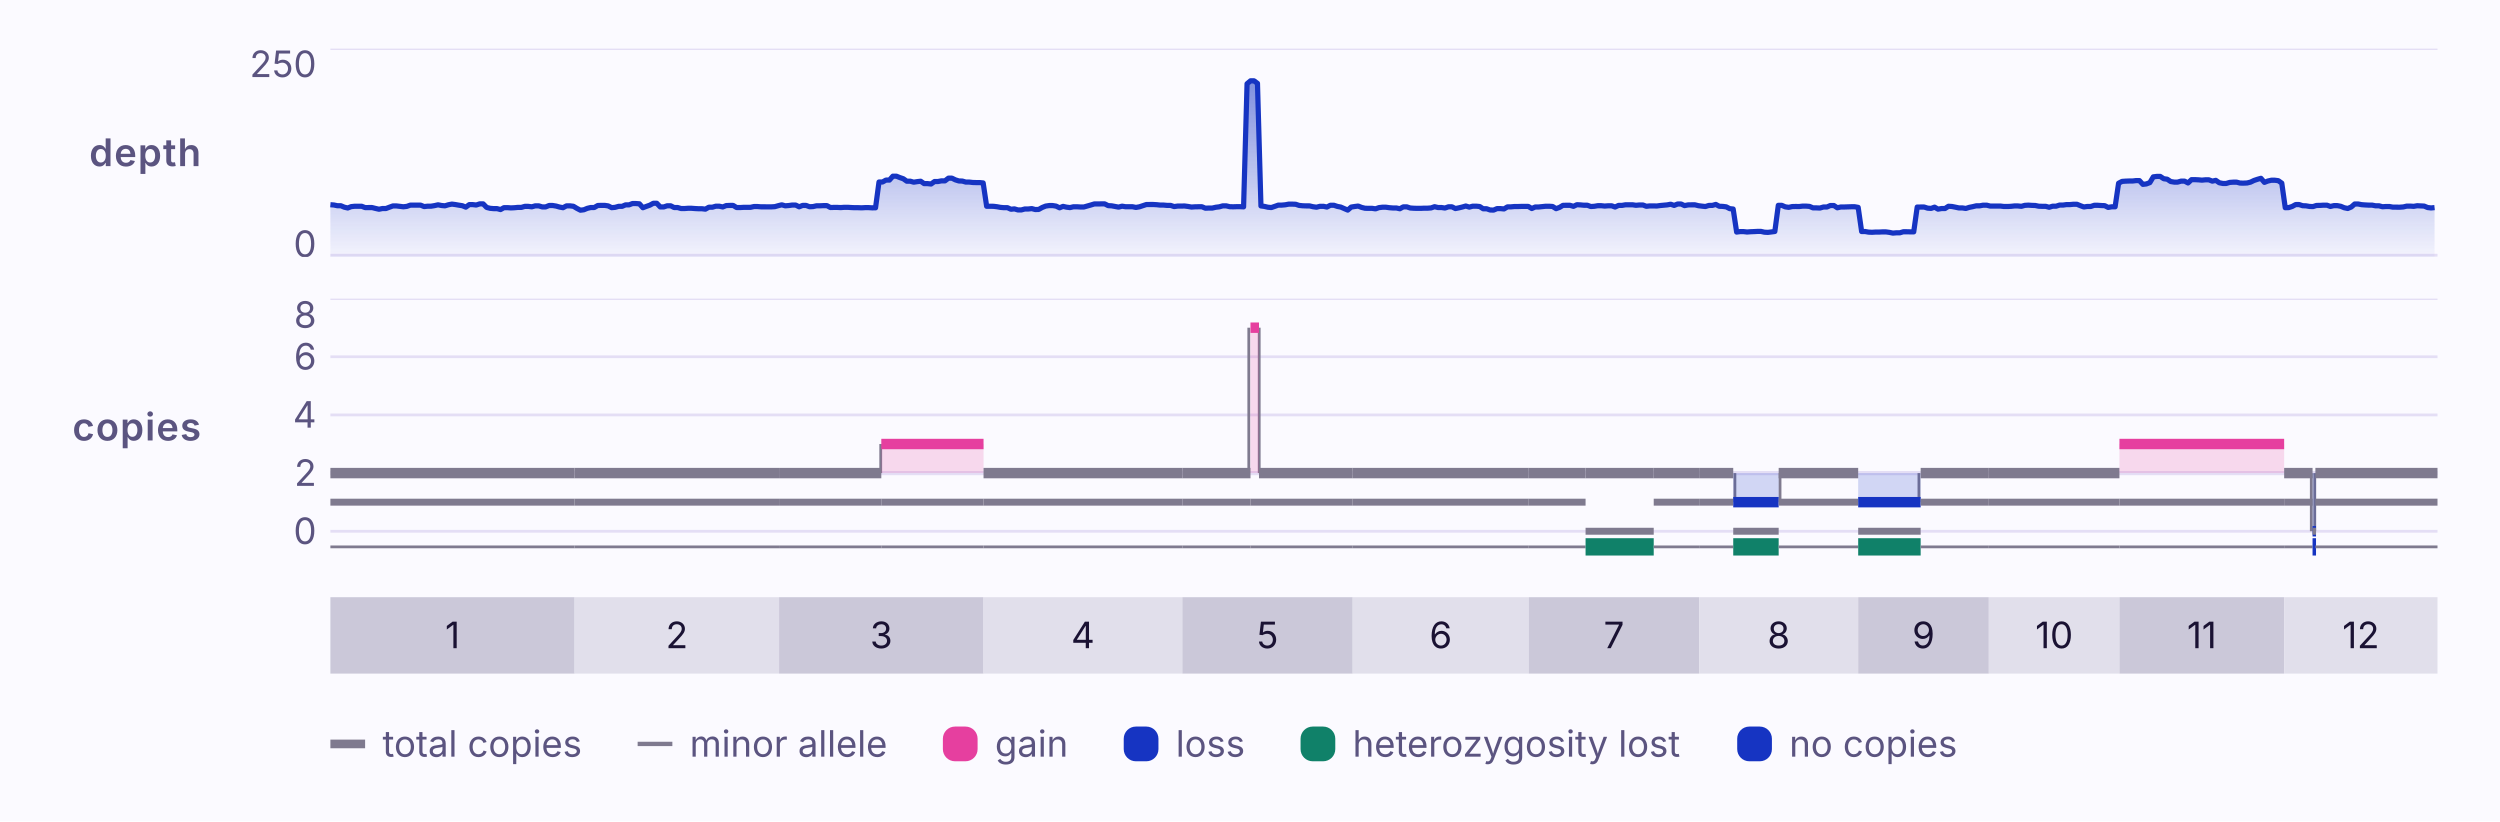
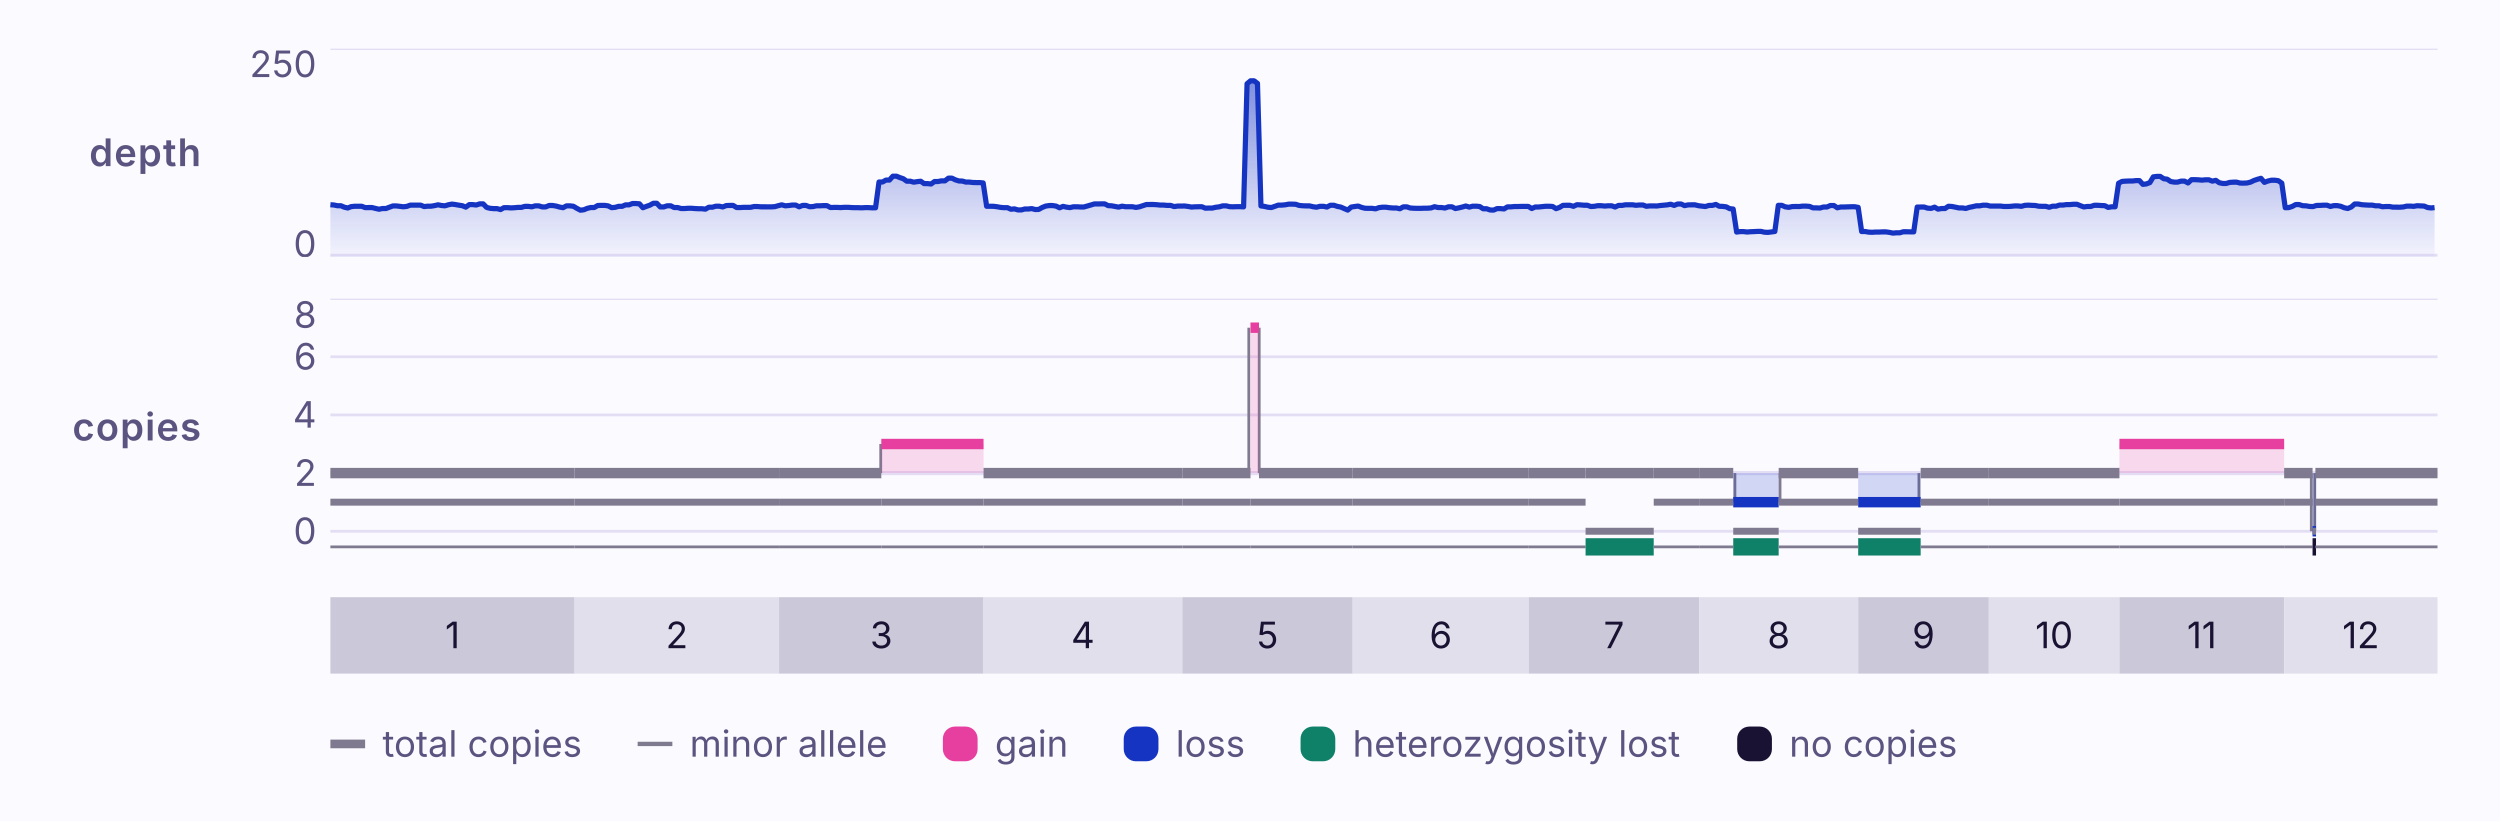
<svg xmlns="http://www.w3.org/2000/svg" width="720" height="236.5" viewBox="0 0 720 236.5" font-family="Inter, Liberation Sans, Arial, Helvetica, sans-serif" role="img" aria-labelledby="karyon-title karyon-desc">
  <defs>
    <clipPath id="karyon-clip-0">
      <rect x="67.895" y="14" width="634.105" height="60" />
    </clipPath>
    <linearGradient id="karyon-fade-1" x1="0" y1="0" x2="0" y2="1">
      <stop offset="0" stop-color="#1634c2" stop-opacity="0.54" />
      <stop offset="1" stop-color="#1634c2" stop-opacity="0.03" />
    </linearGradient>
    <clipPath id="karyon-clip-2">
      <rect x="80.369" y="86" width="621.631" height="74" />
    </clipPath>
    <clipPath id="karyon-clip-3">
      <rect x="95.152" y="172" width="606.848" height="22" />
    </clipPath>
    <clipPath id="karyon-clip-4">
      <rect x="95.152" y="206" width="606.848" height="16.5" />
    </clipPath>
  </defs>
  <rect x="0" y="0" width="720" height="236.5" fill="#fbfaff" />
  <text x="57.895" y="47.85" fill="#5b5480" font-size="11" text-anchor="end" font-weight="600" letter-spacing="0.03em">depth</text>
  <g clip-path="url(#karyon-clip-0)">
    <line x1="95.152" y1="73.5" x2="702" y2="73.5" stroke="#e4def5" stroke-width="0.8" />
    <path d="M95.152 74 L95.152 58.959 L96.152 59.038 L97.152 59.247 L98.152 59.247 L99.152 59.67 L100.152 59.9 L101.152 59.509 L102.152 59.403 L103.152 59.401 L104.152 59.401 L105.152 59.785 L106.152 59.78 L107.152 59.78 L108.152 60.032 L109.152 60.258 L110.152 60.056 L111.152 60.056 L112.152 59.677 L113.152 59.31 L114.152 59.31 L115.152 59.427 L116.152 59.554 L117.152 59.444 L118.152 59.086 L119.152 59.086 L120.152 59.086 L121.152 59.086 L122.152 59.497 L123.152 59.382 L124.152 59.382 L125.152 59.218 L126.152 58.986 L127.152 59.185 L128.152 59.276 L129.152 58.971 L130.152 58.782 L131.152 58.914 L132.152 59.091 L133.152 59.247 L134.152 59.655 L135.152 58.93 L136.152 58.93 L137.152 59.046 L138.152 58.719 L139.152 58.719 L140.152 59.739 L141.152 59.994 L142.152 60.085 L143.152 60.085 L144.152 60.354 L145.152 59.802 L146.152 59.802 L147.152 59.878 L148.152 59.828 L149.152 59.73 L150.152 59.73 L151.152 59.434 L152.152 59.434 L153.152 59.562 L154.152 59.288 L155.152 59.288 L156.152 59.59 L157.152 59.59 L158.152 59.185 L159.152 59.185 L160.152 59.348 L161.152 59.631 L162.152 59.818 L163.152 59.288 L164.152 59.288 L165.152 59.41 L166.152 60.015 L167.152 60.536 L168.152 60.414 L169.152 60.001 L170.152 59.763 L171.152 59.763 L172.152 59.185 L173.152 59.149 L174.152 59.149 L175.152 59.298 L176.152 59.806 L177.152 59.715 L178.152 59.43 L179.152 59.43 L180.152 59.005 L181.152 59.005 L182.152 58.621 L183.152 58.621 L184.152 58.7 L185.152 59.823 L186.152 59.444 L187.152 59.091 L188.152 58.546 L189.152 58.546 L190.152 59.602 L191.152 59.6 L192.152 59.266 L193.152 59.266 L194.152 59.768 L195.152 59.768 L196.152 60.058 L197.152 60.058 L198.152 59.986 L199.152 59.986 L200.152 60.063 L201.152 60.114 L202.152 60.114 L203.152 60.238 L204.152 59.677 L205.152 59.677 L206.152 59.386 L207.152 59.386 L208.152 59.607 L209.152 59.206 L210.152 59.166 L211.152 59.166 L212.152 59.775 L213.152 59.775 L214.152 59.715 L215.152 59.715 L216.152 59.706 L217.152 59.485 L218.152 59.485 L219.152 59.566 L220.152 59.566 L221.152 59.576 L222.152 59.576 L223.152 59.518 L224.152 59.235 L225.152 58.988 L226.152 59.278 L227.152 59.197 L228.152 59.058 L229.152 59.058 L230.152 59.562 L231.152 59.166 L232.152 59.166 L233.152 59.542 L234.152 59.494 L235.152 59.271 L236.152 59.271 L237.152 59.221 L238.152 59.221 L239.152 59.766 L240.152 59.734 L241.152 59.734 L242.152 59.782 L243.152 59.706 L244.152 59.706 L245.152 59.773 L246.152 59.814 L247.152 59.814 L248.152 59.852 L249.152 59.794 L250.152 59.794 L251.152 59.857 L252.152 59.85 L253.152 52.424 L254.152 52.424 L255.152 51.867 L256.152 51.867 L257.152 50.739 L258.152 50.739 L259.152 51.14 L260.152 51.483 L261.152 52.184 L262.152 52.184 L263.152 52.47 L264.152 52.311 L265.152 52.194 L266.152 52.882 L267.152 52.882 L268.152 52.993 L269.152 52.275 L270.152 52.275 L271.152 52.083 L272.152 52.083 L273.152 51.313 L274.152 51.313 L275.152 51.802 L276.152 52.114 L277.152 52.148 L278.152 52.441 L279.152 52.441 L280.152 52.556 L281.152 52.585 L282.152 52.585 L283.152 52.69 L284.152 59.401 L285.152 59.401 L286.152 59.418 L287.152 59.542 L288.152 59.727 L289.152 59.814 L290.152 59.814 L291.152 60.265 L292.152 60.157 L293.152 60.459 L294.152 60.459 L295.152 60.188 L296.152 60.188 L297.152 60.08 L298.152 60.346 L299.152 60.318 L300.152 59.754 L301.152 59.353 L302.152 59.204 L303.152 59.204 L304.152 59.362 L305.152 59.85 L306.152 59.439 L307.152 59.662 L308.152 59.787 L309.152 59.554 L310.152 59.554 L311.152 59.614 L312.152 59.614 L313.152 59.329 L314.152 59.046 L315.152 58.741 L316.152 58.741 L317.152 58.717 L318.152 58.717 L319.152 59.223 L320.152 59.281 L321.152 59.463 L322.152 59.653 L323.152 59.377 L324.152 59.538 L325.152 59.538 L326.152 59.542 L327.152 59.739 L328.152 59.564 L329.152 59.233 L330.152 58.906 L331.152 58.897 L332.152 58.897 L333.152 58.957 L334.152 59.067 L335.152 59.067 L336.152 59.158 L337.152 59.158 L338.152 59.494 L339.152 59.35 L340.152 59.35 L341.152 59.326 L342.152 59.458 L343.152 59.634 L344.152 59.564 L345.152 59.545 L346.152 59.545 L347.152 59.962 L348.152 59.919 L349.152 59.919 L350.152 59.689 L351.152 59.569 L352.152 59.286 L353.152 59.286 L354.152 59.528 L355.152 59.557 L356.152 59.523 L357.152 59.523 L358.152 59.574 L359.152 24.121 L360.152 23.278 L361.152 23.278 L362.152 24.01 L363.152 59.31 L364.152 59.444 L365.152 59.682 L366.152 59.773 L367.152 59.43 L368.152 59.072 L369.152 59.072 L370.152 58.983 L371.152 58.791 L372.152 58.791 L373.152 58.83 L374.152 59.163 L375.152 59.262 L376.152 59.3 L377.152 59.3 L378.152 59.538 L379.152 59.677 L380.152 59.418 L381.152 59.418 L382.152 59.629 L383.152 59.113 L384.152 59.113 L385.152 59.444 L386.152 59.638 L387.152 60.078 L388.152 60.507 L389.152 59.634 L390.152 59.473 L391.152 59.346 L392.152 59.737 L393.152 59.982 L394.152 60.003 L395.152 60.003 L396.152 60.147 L397.152 59.794 L398.152 59.679 L399.152 59.679 L400.152 59.821 L401.152 59.9 L402.152 59.9 L403.152 60.123 L404.152 59.574 L405.152 59.574 L406.152 59.905 L407.152 59.974 L408.152 60.006 L409.152 60.006 L410.152 59.958 L411.152 59.958 L412.152 59.883 L413.152 59.528 L414.152 59.768 L415.152 59.768 L416.152 59.917 L417.152 59.562 L418.152 59.562 L419.152 60.063 L420.152 59.864 L421.152 59.619 L422.152 59.329 L423.152 59.65 L424.152 59.379 L425.152 59.379 L426.152 59.48 L427.152 60.123 L428.152 60.123 L429.152 60.474 L430.152 60.505 L431.152 60.08 L432.152 60.08 L433.152 60.178 L434.152 59.574 L435.152 59.574 L436.152 59.48 L437.152 59.48 L438.152 59.446 L439.152 59.446 L440.152 59.451 L441.152 60.054 L442.152 59.612 L443.152 59.612 L444.152 59.506 L445.152 59.401 L446.152 59.401 L447.152 59.466 L448.152 60.092 L449.152 59.73 L450.152 59.13 L451.152 59.127 L452.152 59.127 L453.152 59.427 L454.152 58.954 L455.152 59.012 L456.152 59.108 L457.152 59.108 L458.152 59.478 L459.152 59.415 L460.152 59.242 L461.152 59.242 L462.152 59.348 L463.152 59.269 L464.152 59.269 L465.152 59.624 L466.152 59.154 L467.152 59.154 L468.152 58.978 L469.152 58.976 L470.152 58.976 L471.152 59.127 L472.152 59.036 L473.152 59.036 L474.152 59.413 L475.152 59.302 L476.152 59.302 L477.152 59.329 L478.152 59.192 L479.152 59.096 L480.152 59.007 L481.152 58.818 L482.152 59.158 L483.152 58.758 L484.152 58.758 L485.152 59.218 L486.152 59.014 L487.152 58.993 L488.152 58.993 L489.152 59.245 L490.152 59.37 L491.152 59.48 L492.152 59.168 L493.152 59.156 L494.152 58.875 L495.152 59.406 L496.152 59.442 L497.152 59.571 L498.152 60.09 L499.152 60.202 L500.152 66.834 L501.152 66.704 L502.152 66.704 L503.152 66.817 L504.152 66.74 L505.152 66.699 L506.152 66.646 L507.152 66.646 L508.152 66.872 L509.152 66.925 L510.152 66.8 L511.152 66.668 L512.152 59.139 L513.152 59.139 L514.152 59.569 L515.152 59.715 L516.152 59.494 L517.152 59.468 L518.152 59.485 L519.152 59.365 L520.152 59.365 L521.152 59.446 L522.152 59.871 L523.152 59.871 L524.152 59.914 L525.152 59.619 L526.152 59.619 L527.152 59.187 L528.152 59.187 L529.152 59.842 L530.152 59.614 L531.152 59.614 L532.152 59.578 L533.152 59.545 L534.152 59.545 L535.152 59.725 L536.152 66.678 L537.152 66.678 L538.152 66.855 L539.152 66.898 L540.152 66.836 L541.152 66.836 L542.152 66.786 L543.152 66.786 L544.152 66.925 L545.152 67.136 L546.152 67.047 L547.152 67.047 L548.152 66.75 L549.152 66.75 L550.152 66.774 L551.152 66.774 L552.152 59.634 L553.152 59.626 L554.152 59.626 L555.152 59.948 L556.152 60.022 L557.152 59.66 L558.152 60.234 L559.152 60.061 L560.152 60.061 L561.152 59.406 L562.152 59.466 L563.152 59.667 L564.152 59.881 L565.152 59.881 L566.152 60.037 L567.152 59.718 L568.152 59.518 L569.152 59.278 L570.152 59.278 L571.152 59.091 L572.152 59.091 L573.152 59.341 L574.152 59.346 L575.152 59.35 L576.152 59.35 L577.152 59.47 L578.152 59.47 L579.152 59.422 L580.152 59.314 L581.152 59.314 L582.152 59.42 L583.152 59.144 L584.152 59.084 L585.152 59.149 L586.152 59.182 L587.152 59.391 L588.152 59.42 L589.152 59.42 L590.152 59.698 L591.152 59.386 L592.152 59.386 L593.152 59.062 L594.152 59.062 L595.152 58.921 L596.152 58.921 L597.152 58.825 L598.152 58.825 L599.152 59.24 L600.152 59.607 L601.152 59.458 L602.152 59.458 L603.152 59.125 L604.152 59.125 L605.152 59.199 L606.152 59.23 L607.152 59.737 L608.152 59.562 L609.152 59.562 L610.152 52.774 L611.152 52.246 L612.152 52.172 L613.152 52.134 L614.152 52.134 L615.152 52.016 L616.152 52.016 L617.152 53.096 L618.152 52.971 L619.152 52.599 L620.152 50.934 L621.152 50.809 L622.152 50.809 L623.152 51.474 L624.152 51.608 L625.152 52.278 L626.152 52.446 L627.152 52.446 L628.152 52.165 L629.152 52.165 L630.152 52.69 L631.152 51.742 L632.152 51.742 L633.152 51.79 L634.152 51.882 L635.152 51.786 L636.152 51.786 L637.152 52.17 L638.152 51.944 L639.152 52.633 L640.152 52.832 L641.152 52.832 L642.152 52.537 L643.152 52.465 L644.152 52.465 L645.152 52.726 L646.152 52.741 L647.152 52.7 L648.152 52.455 L649.152 51.973 L650.152 51.637 L651.152 51.356 L652.152 52.522 L653.152 52.134 L654.152 51.908 L655.152 51.908 L656.152 52.038 L657.152 52.743 L658.152 59.818 L659.152 59.787 L660.152 59.461 L661.152 58.914 L662.152 58.914 L663.152 59.245 L664.152 59.283 L665.152 59.458 L666.152 59.492 L667.152 59.17 L668.152 59.158 L669.152 59.091 L670.152 59.091 L671.152 59.456 L672.152 59.223 L673.152 59.223 L674.152 59.418 L675.152 59.835 L676.152 60.042 L677.152 59.626 L678.152 58.753 L679.152 58.753 L680.152 58.947 L681.152 59.022 L682.152 59.074 L683.152 59.074 L684.152 59.271 L685.152 59.271 L686.152 59.545 L687.152 59.478 L688.152 59.478 L689.152 59.662 L690.152 59.662 L691.152 59.67 L692.152 59.598 L693.152 59.36 L694.152 59.36 L695.152 59.427 L696.152 59.254 L697.152 59.305 L698.152 59.353 L699.152 59.768 L700.152 59.886 L701.152 59.787 L701.152 74Z" fill="url(#karyon-fade-1)" />
    <polyline points="95.152,58.959 96.152,59.038 97.152,59.247 98.152,59.247 99.152,59.67 100.152,59.9 101.152,59.509 102.152,59.403 103.152,59.401 104.152,59.401 105.152,59.785 106.152,59.78 107.152,59.78 108.152,60.032 109.152,60.258 110.152,60.056 111.152,60.056 112.152,59.677 113.152,59.31 114.152,59.31 115.152,59.427 116.152,59.554 117.152,59.444 118.152,59.086 119.152,59.086 120.152,59.086 121.152,59.086 122.152,59.497 123.152,59.382 124.152,59.382 125.152,59.218 126.152,58.986 127.152,59.185 128.152,59.276 129.152,58.971 130.152,58.782 131.152,58.914 132.152,59.091 133.152,59.247 134.152,59.655 135.152,58.93 136.152,58.93 137.152,59.046 138.152,58.719 139.152,58.719 140.152,59.739 141.152,59.994 142.152,60.085 143.152,60.085 144.152,60.354 145.152,59.802 146.152,59.802 147.152,59.878 148.152,59.828 149.152,59.73 150.152,59.73 151.152,59.434 152.152,59.434 153.152,59.562 154.152,59.288 155.152,59.288 156.152,59.59 157.152,59.59 158.152,59.185 159.152,59.185 160.152,59.348 161.152,59.631 162.152,59.818 163.152,59.288 164.152,59.288 165.152,59.41 166.152,60.015 167.152,60.536 168.152,60.414 169.152,60.001 170.152,59.763 171.152,59.763 172.152,59.185 173.152,59.149 174.152,59.149 175.152,59.298 176.152,59.806 177.152,59.715 178.152,59.43 179.152,59.43 180.152,59.005 181.152,59.005 182.152,58.621 183.152,58.621 184.152,58.7 185.152,59.823 186.152,59.444 187.152,59.091 188.152,58.546 189.152,58.546 190.152,59.602 191.152,59.6 192.152,59.266 193.152,59.266 194.152,59.768 195.152,59.768 196.152,60.058 197.152,60.058 198.152,59.986 199.152,59.986 200.152,60.063 201.152,60.114 202.152,60.114 203.152,60.238 204.152,59.677 205.152,59.677 206.152,59.386 207.152,59.386 208.152,59.607 209.152,59.206 210.152,59.166 211.152,59.166 212.152,59.775 213.152,59.775 214.152,59.715 215.152,59.715 216.152,59.706 217.152,59.485 218.152,59.485 219.152,59.566 220.152,59.566 221.152,59.576 222.152,59.576 223.152,59.518 224.152,59.235 225.152,58.988 226.152,59.278 227.152,59.197 228.152,59.058 229.152,59.058 230.152,59.562 231.152,59.166 232.152,59.166 233.152,59.542 234.152,59.494 235.152,59.271 236.152,59.271 237.152,59.221 238.152,59.221 239.152,59.766 240.152,59.734 241.152,59.734 242.152,59.782 243.152,59.706 244.152,59.706 245.152,59.773 246.152,59.814 247.152,59.814 248.152,59.852 249.152,59.794 250.152,59.794 251.152,59.857 252.152,59.85 253.152,52.424 254.152,52.424 255.152,51.867 256.152,51.867 257.152,50.739 258.152,50.739 259.152,51.14 260.152,51.483 261.152,52.184 262.152,52.184 263.152,52.47 264.152,52.311 265.152,52.194 266.152,52.882 267.152,52.882 268.152,52.993 269.152,52.275 270.152,52.275 271.152,52.083 272.152,52.083 273.152,51.313 274.152,51.313 275.152,51.802 276.152,52.114 277.152,52.148 278.152,52.441 279.152,52.441 280.152,52.556 281.152,52.585 282.152,52.585 283.152,52.69 284.152,59.401 285.152,59.401 286.152,59.418 287.152,59.542 288.152,59.727 289.152,59.814 290.152,59.814 291.152,60.265 292.152,60.157 293.152,60.459 294.152,60.459 295.152,60.188 296.152,60.188 297.152,60.08 298.152,60.346 299.152,60.318 300.152,59.754 301.152,59.353 302.152,59.204 303.152,59.204 304.152,59.362 305.152,59.85 306.152,59.439 307.152,59.662 308.152,59.787 309.152,59.554 310.152,59.554 311.152,59.614 312.152,59.614 313.152,59.329 314.152,59.046 315.152,58.741 316.152,58.741 317.152,58.717 318.152,58.717 319.152,59.223 320.152,59.281 321.152,59.463 322.152,59.653 323.152,59.377 324.152,59.538 325.152,59.538 326.152,59.542 327.152,59.739 328.152,59.564 329.152,59.233 330.152,58.906 331.152,58.897 332.152,58.897 333.152,58.957 334.152,59.067 335.152,59.067 336.152,59.158 337.152,59.158 338.152,59.494 339.152,59.35 340.152,59.35 341.152,59.326 342.152,59.458 343.152,59.634 344.152,59.564 345.152,59.545 346.152,59.545 347.152,59.962 348.152,59.919 349.152,59.919 350.152,59.689 351.152,59.569 352.152,59.286 353.152,59.286 354.152,59.528 355.152,59.557 356.152,59.523 357.152,59.523 358.152,59.574 359.152,24.121 360.152,23.278 361.152,23.278 362.152,24.01 363.152,59.31 364.152,59.444 365.152,59.682 366.152,59.773 367.152,59.43 368.152,59.072 369.152,59.072 370.152,58.983 371.152,58.791 372.152,58.791 373.152,58.83 374.152,59.163 375.152,59.262 376.152,59.3 377.152,59.3 378.152,59.538 379.152,59.677 380.152,59.418 381.152,59.418 382.152,59.629 383.152,59.113 384.152,59.113 385.152,59.444 386.152,59.638 387.152,60.078 388.152,60.507 389.152,59.634 390.152,59.473 391.152,59.346 392.152,59.737 393.152,59.982 394.152,60.003 395.152,60.003 396.152,60.147 397.152,59.794 398.152,59.679 399.152,59.679 400.152,59.821 401.152,59.9 402.152,59.9 403.152,60.123 404.152,59.574 405.152,59.574 406.152,59.905 407.152,59.974 408.152,60.006 409.152,60.006 410.152,59.958 411.152,59.958 412.152,59.883 413.152,59.528 414.152,59.768 415.152,59.768 416.152,59.917 417.152,59.562 418.152,59.562 419.152,60.063 420.152,59.864 421.152,59.619 422.152,59.329 423.152,59.65 424.152,59.379 425.152,59.379 426.152,59.48 427.152,60.123 428.152,60.123 429.152,60.474 430.152,60.505 431.152,60.08 432.152,60.08 433.152,60.178 434.152,59.574 435.152,59.574 436.152,59.48 437.152,59.48 438.152,59.446 439.152,59.446 440.152,59.451 441.152,60.054 442.152,59.612 443.152,59.612 444.152,59.506 445.152,59.401 446.152,59.401 447.152,59.466 448.152,60.092 449.152,59.73 450.152,59.13 451.152,59.127 452.152,59.127 453.152,59.427 454.152,58.954 455.152,59.012 456.152,59.108 457.152,59.108 458.152,59.478 459.152,59.415 460.152,59.242 461.152,59.242 462.152,59.348 463.152,59.269 464.152,59.269 465.152,59.624 466.152,59.154 467.152,59.154 468.152,58.978 469.152,58.976 470.152,58.976 471.152,59.127 472.152,59.036 473.152,59.036 474.152,59.413 475.152,59.302 476.152,59.302 477.152,59.329 478.152,59.192 479.152,59.096 480.152,59.007 481.152,58.818 482.152,59.158 483.152,58.758 484.152,58.758 485.152,59.218 486.152,59.014 487.152,58.993 488.152,58.993 489.152,59.245 490.152,59.37 491.152,59.48 492.152,59.168 493.152,59.156 494.152,58.875 495.152,59.406 496.152,59.442 497.152,59.571 498.152,60.09 499.152,60.202 500.152,66.834 501.152,66.704 502.152,66.704 503.152,66.817 504.152,66.74 505.152,66.699 506.152,66.646 507.152,66.646 508.152,66.872 509.152,66.925 510.152,66.8 511.152,66.668 512.152,59.139 513.152,59.139 514.152,59.569 515.152,59.715 516.152,59.494 517.152,59.468 518.152,59.485 519.152,59.365 520.152,59.365 521.152,59.446 522.152,59.871 523.152,59.871 524.152,59.914 525.152,59.619 526.152,59.619 527.152,59.187 528.152,59.187 529.152,59.842 530.152,59.614 531.152,59.614 532.152,59.578 533.152,59.545 534.152,59.545 535.152,59.725 536.152,66.678 537.152,66.678 538.152,66.855 539.152,66.898 540.152,66.836 541.152,66.836 542.152,66.786 543.152,66.786 544.152,66.925 545.152,67.136 546.152,67.047 547.152,67.047 548.152,66.75 549.152,66.75 550.152,66.774 551.152,66.774 552.152,59.634 553.152,59.626 554.152,59.626 555.152,59.948 556.152,60.022 557.152,59.66 558.152,60.234 559.152,60.061 560.152,60.061 561.152,59.406 562.152,59.466 563.152,59.667 564.152,59.881 565.152,59.881 566.152,60.037 567.152,59.718 568.152,59.518 569.152,59.278 570.152,59.278 571.152,59.091 572.152,59.091 573.152,59.341 574.152,59.346 575.152,59.35 576.152,59.35 577.152,59.47 578.152,59.47 579.152,59.422 580.152,59.314 581.152,59.314 582.152,59.42 583.152,59.144 584.152,59.084 585.152,59.149 586.152,59.182 587.152,59.391 588.152,59.42 589.152,59.42 590.152,59.698 591.152,59.386 592.152,59.386 593.152,59.062 594.152,59.062 595.152,58.921 596.152,58.921 597.152,58.825 598.152,58.825 599.152,59.24 600.152,59.607 601.152,59.458 602.152,59.458 603.152,59.125 604.152,59.125 605.152,59.199 606.152,59.23 607.152,59.737 608.152,59.562 609.152,59.562 610.152,52.774 611.152,52.246 612.152,52.172 613.152,52.134 614.152,52.134 615.152,52.016 616.152,52.016 617.152,53.096 618.152,52.971 619.152,52.599 620.152,50.934 621.152,50.809 622.152,50.809 623.152,51.474 624.152,51.608 625.152,52.278 626.152,52.446 627.152,52.446 628.152,52.165 629.152,52.165 630.152,52.69 631.152,51.742 632.152,51.742 633.152,51.79 634.152,51.882 635.152,51.786 636.152,51.786 637.152,52.17 638.152,51.944 639.152,52.633 640.152,52.832 641.152,52.832 642.152,52.537 643.152,52.465 644.152,52.465 645.152,52.726 646.152,52.741 647.152,52.7 648.152,52.455 649.152,51.973 650.152,51.637 651.152,51.356 652.152,52.522 653.152,52.134 654.152,51.908 655.152,51.908 656.152,52.038 657.152,52.743 658.152,59.818 659.152,59.787 660.152,59.461 661.152,58.914 662.152,58.914 663.152,59.245 664.152,59.283 665.152,59.458 666.152,59.492 667.152,59.17 668.152,59.158 669.152,59.091 670.152,59.091 671.152,59.456 672.152,59.223 673.152,59.223 674.152,59.418 675.152,59.835 676.152,60.042 677.152,59.626 678.152,58.753 679.152,58.753 680.152,58.947 681.152,59.022 682.152,59.074 683.152,59.074 684.152,59.271 685.152,59.271 686.152,59.545 687.152,59.478 688.152,59.478 689.152,59.662 690.152,59.662 691.152,59.67 692.152,59.598 693.152,59.36 694.152,59.36 695.152,59.427 696.152,59.254 697.152,59.305 698.152,59.353 699.152,59.768 700.152,59.886 701.152,59.787" fill="none" stroke="#1634c2" stroke-width="1.5" stroke-linejoin="round" />
    <line x1="95.152" y1="14" x2="702" y2="14" stroke="#e4def5" stroke-width="0.8" />
    <text x="91.152" y="74" fill="#5b5480" font-size="10.5" text-anchor="end">0</text>
    <text x="91.152" y="22.19" fill="#5b5480" font-size="10.5" text-anchor="end">250</text>
  </g>
  <text x="57.895" y="126.85" fill="#5b5480" font-size="11" text-anchor="end" font-weight="600" letter-spacing="0.03em">copies</text>
  <g clip-path="url(#karyon-clip-2)">
    <line x1="95.152" y1="153" x2="702" y2="153" stroke="#e4def5" stroke-width="0.8" />
    <line x1="95.152" y1="119.5" x2="702" y2="119.5" stroke="#e4def5" stroke-width="0.8" />
    <line x1="95.152" y1="102.75" x2="702" y2="102.75" stroke="#e4def5" stroke-width="0.8" />
    <line x1="95.152" y1="86" x2="702" y2="86" stroke="#e4def5" stroke-width="0.8" />
    <line x1="95.152" y1="136.25" x2="702" y2="136.25" stroke="#e4def5" stroke-width="1.2" />
    <text x="91.152" y="156.675" fill="#5b5480" font-size="10.5" text-anchor="end">0</text>
    <text x="91.152" y="139.925" fill="#5b5480" font-size="10.5" text-anchor="end">2</text>
    <text x="91.152" y="123.175" fill="#5b5480" font-size="10.5" text-anchor="end">4</text>
    <text x="91.152" y="106.425" fill="#5b5480" font-size="10.5" text-anchor="end">6</text>
    <text x="91.152" y="94.4" fill="#5b5480" font-size="10.5" text-anchor="end">8</text>
    <line x1="253.652" y1="136.25" x2="253.652" y2="127.875" stroke="#7f7a8f" stroke-width="0.8" />
    <line x1="359.652" y1="136.25" x2="359.652" y2="94.375" stroke="#7f7a8f" stroke-width="0.8" />
    <line x1="362.652" y1="136.25" x2="362.652" y2="94.375" stroke="#7f7a8f" stroke-width="0.8" />
    <line x1="499.652" y1="144.625" x2="499.652" y2="136.25" stroke="#7f7a8f" stroke-width="0.8" />
    <line x1="512.652" y1="144.625" x2="512.652" y2="136.25" stroke="#7f7a8f" stroke-width="0.8" />
    <line x1="552.652" y1="144.625" x2="552.652" y2="136.25" stroke="#7f7a8f" stroke-width="0.8" />
    <line x1="665.652" y1="153" x2="665.652" y2="136.25" stroke="#7f7a8f" stroke-width="0.8" />
    <line x1="666.652" y1="153" x2="666.652" y2="136.25" stroke="#7f7a8f" stroke-width="0.8" />
    <g>
      <rect x="95.152" y="134.75" width="70.335" height="3" fill="#7f7a8f" />
      <rect x="95.152" y="143.625" width="70.335" height="2" fill="#7f7a8f" />
    </g>
    <g>
      <rect x="165.487" y="134.75" width="58.886" height="3" fill="#7f7a8f" />
      <rect x="165.487" y="143.625" width="58.886" height="2" fill="#7f7a8f" />
    </g>
    <g>
      <rect x="224.373" y="134.75" width="29.443" height="3" fill="#7f7a8f" />
      <rect x="224.373" y="143.625" width="29.443" height="2" fill="#7f7a8f" />
    </g>
    <g>
      <rect x="253.816" y="127.875" width="29.443" height="8.375" fill="#e63f9f" fill-opacity="0.18" />
      <rect x="253.816" y="126.375" width="29.443" height="3" fill="#e63f9f" />
      <rect x="253.816" y="143.625" width="29.443" height="2" fill="#7f7a8f" />
    </g>
    <g>
      <rect x="283.259" y="134.75" width="57.25" height="3" fill="#7f7a8f" />
      <rect x="283.259" y="143.625" width="57.25" height="2" fill="#7f7a8f" />
    </g>
    <g>
      <rect x="340.508" y="134.75" width="19.629" height="3" fill="#7f7a8f" />
      <rect x="340.508" y="143.625" width="19.629" height="2" fill="#7f7a8f" />
    </g>
    <g>
      <rect x="360.137" y="94.375" width="2.454" height="41.875" fill="#e63f9f" fill-opacity="0.18" />
      <rect x="360.137" y="92.875" width="2.454" height="3" fill="#e63f9f" />
      <rect x="360.137" y="143.625" width="2.454" height="2" fill="#7f7a8f" />
    </g>
    <g>
      <rect x="362.59" y="134.75" width="26.989" height="3" fill="#7f7a8f" />
      <rect x="362.59" y="143.625" width="26.989" height="2" fill="#7f7a8f" />
    </g>
    <g>
      <rect x="389.58" y="134.75" width="50.707" height="3" fill="#7f7a8f" />
      <rect x="389.58" y="143.625" width="50.707" height="2" fill="#7f7a8f" />
    </g>
    <g>
      <rect x="440.287" y="134.75" width="16.357" height="3" fill="#7f7a8f" />
      <rect x="440.287" y="143.625" width="16.357" height="2" fill="#7f7a8f" />
    </g>
    <g>
      <rect x="456.644" y="134.75" width="19.629" height="3" fill="#7f7a8f" />
      <rect x="456.644" y="152" width="19.629" height="2" fill="#7f7a8f" />
    </g>
    <g>
      <rect x="476.272" y="134.75" width="13.086" height="3" fill="#7f7a8f" />
      <rect x="476.272" y="143.625" width="13.086" height="2" fill="#7f7a8f" />
    </g>
    <g>
      <rect x="489.358" y="134.75" width="9.814" height="3" fill="#7f7a8f" />
      <rect x="489.358" y="143.625" width="9.814" height="2" fill="#7f7a8f" />
    </g>
    <g>
      <rect x="499.172" y="136.25" width="13.086" height="8.375" fill="#1634c2" fill-opacity="0.18" />
      <rect x="499.172" y="143.125" width="13.086" height="3" fill="#1634c2" />
      <rect x="499.172" y="152" width="13.086" height="2" fill="#7f7a8f" />
    </g>
    <g>
      <rect x="512.258" y="134.75" width="22.9" height="3" fill="#7f7a8f" />
      <rect x="512.258" y="143.625" width="22.9" height="2" fill="#7f7a8f" />
    </g>
    <g>
      <rect x="535.158" y="136.25" width="17.993" height="8.375" fill="#1634c2" fill-opacity="0.18" />
      <rect x="535.158" y="143.125" width="17.993" height="3" fill="#1634c2" />
      <rect x="535.158" y="152" width="17.993" height="2" fill="#7f7a8f" />
    </g>
    <g>
      <rect x="553.15" y="134.75" width="19.629" height="3" fill="#7f7a8f" />
      <rect x="553.15" y="143.625" width="19.629" height="2" fill="#7f7a8f" />
    </g>
    <g>
      <rect x="572.779" y="134.75" width="37.621" height="3" fill="#7f7a8f" />
      <rect x="572.779" y="143.625" width="37.621" height="2" fill="#7f7a8f" />
    </g>
    <g>
      <rect x="610.4" y="127.875" width="47.436" height="8.375" fill="#e63f9f" fill-opacity="0.18" />
      <rect x="610.4" y="126.375" width="47.436" height="3" fill="#e63f9f" />
      <rect x="610.4" y="143.625" width="47.436" height="2" fill="#7f7a8f" />
    </g>
    <g>
      <rect x="657.836" y="134.75" width="8.179" height="3" fill="#7f7a8f" />
      <rect x="657.836" y="143.625" width="8.179" height="2" fill="#7f7a8f" />
    </g>
    <g>
      <rect x="666.014" y="136.25" width="1" height="16.75" fill="#1634c2" fill-opacity="0.18" />
      <rect x="666.014" y="151.5" width="1" height="3" fill="#1634c2" />
      <rect x="666.014" y="152" width="1" height="2" fill="#7f7a8f" />
    </g>
    <g>
      <rect x="666.832" y="134.75" width="35.168" height="3" fill="#7f7a8f" />
      <rect x="666.832" y="143.625" width="35.168" height="2" fill="#7f7a8f" />
    </g>
    <line x1="95.152" y1="157.5" x2="165.487" y2="157.5" stroke="#7f7a8f" stroke-width="0.8" />
    <line x1="165.487" y1="157.5" x2="224.373" y2="157.5" stroke="#7f7a8f" stroke-width="0.8" />
    <line x1="224.373" y1="157.5" x2="253.816" y2="157.5" stroke="#7f7a8f" stroke-width="0.8" />
    <line x1="253.816" y1="157.5" x2="283.259" y2="157.5" stroke="#7f7a8f" stroke-width="0.8" />
    <line x1="283.259" y1="157.5" x2="340.508" y2="157.5" stroke="#7f7a8f" stroke-width="0.8" />
    <line x1="340.508" y1="157.5" x2="360.137" y2="157.5" stroke="#7f7a8f" stroke-width="0.8" />
    <line x1="360.137" y1="157.5" x2="362.59" y2="157.5" stroke="#7f7a8f" stroke-width="0.8" />
    <line x1="362.59" y1="157.5" x2="389.58" y2="157.5" stroke="#7f7a8f" stroke-width="0.8" />
    <line x1="389.58" y1="157.5" x2="440.287" y2="157.5" stroke="#7f7a8f" stroke-width="0.8" />
    <line x1="440.287" y1="157.5" x2="456.644" y2="157.5" stroke="#7f7a8f" stroke-width="0.8" />
    <rect x="456.644" y="155" width="19.629" height="5" fill="#108169" />
    <line x1="476.272" y1="157.5" x2="489.358" y2="157.5" stroke="#7f7a8f" stroke-width="0.8" />
    <line x1="489.358" y1="157.5" x2="499.172" y2="157.5" stroke="#7f7a8f" stroke-width="0.8" />
    <rect x="499.172" y="155" width="13.086" height="5" fill="#108169" />
    <line x1="512.258" y1="157.5" x2="535.158" y2="157.5" stroke="#7f7a8f" stroke-width="0.8" />
    <rect x="535.158" y="155" width="17.993" height="5" fill="#108169" />
    <line x1="553.15" y1="157.5" x2="572.779" y2="157.5" stroke="#7f7a8f" stroke-width="0.8" />
    <line x1="572.779" y1="157.5" x2="610.4" y2="157.5" stroke="#7f7a8f" stroke-width="0.8" />
    <line x1="610.4" y1="157.5" x2="657.836" y2="157.5" stroke="#7f7a8f" stroke-width="0.8" />
    <line x1="657.836" y1="157.5" x2="666.014" y2="157.5" stroke="#7f7a8f" stroke-width="0.8" />
-     <rect x="666.014" y="155" width="1" height="5" fill="#1634c2" />
+     <rect x="666.014" y="155" width="1" height="5" fill="#1a1233" />
    <line x1="666.832" y1="157.5" x2="702" y2="157.5" stroke="#7f7a8f" stroke-width="0.8" />
  </g>
  <g clip-path="url(#karyon-clip-3)">
    <g>
      <rect x="95.152" y="172" width="70.335" height="22" fill="#cbc8d9" />
      <text x="130.32" y="186.675" fill="#1a1233" font-size="10.5" text-anchor="middle">1</text>
    </g>
    <g>
      <rect x="165.487" y="172" width="58.886" height="22" fill="#e1dfeb" />
      <text x="194.93" y="186.675" fill="#1a1233" font-size="10.5" text-anchor="middle">2</text>
    </g>
    <g>
      <rect x="224.373" y="172" width="58.886" height="22" fill="#cbc8d9" />
      <text x="253.816" y="186.675" fill="#1a1233" font-size="10.5" text-anchor="middle">3</text>
    </g>
    <g>
      <rect x="283.259" y="172" width="57.25" height="22" fill="#e1dfeb" />
      <text x="311.883" y="186.675" fill="#1a1233" font-size="10.5" text-anchor="middle">4</text>
    </g>
    <g>
      <rect x="340.508" y="172" width="49.071" height="22" fill="#cbc8d9" />
      <text x="365.044" y="186.675" fill="#1a1233" font-size="10.5" text-anchor="middle">5</text>
    </g>
    <g>
      <rect x="389.58" y="172" width="50.707" height="22" fill="#e1dfeb" />
      <text x="414.933" y="186.675" fill="#1a1233" font-size="10.5" text-anchor="middle">6</text>
    </g>
    <g>
      <rect x="440.287" y="172" width="49.071" height="22" fill="#cbc8d9" />
      <text x="464.822" y="186.675" fill="#1a1233" font-size="10.5" text-anchor="middle">7</text>
    </g>
    <g>
      <rect x="489.358" y="172" width="45.8" height="22" fill="#e1dfeb" />
      <text x="512.258" y="186.675" fill="#1a1233" font-size="10.5" text-anchor="middle">8</text>
    </g>
    <g>
      <rect x="535.158" y="172" width="37.621" height="22" fill="#cbc8d9" />
      <text x="553.968" y="186.675" fill="#1a1233" font-size="10.5" text-anchor="middle">9</text>
    </g>
    <g>
      <rect x="572.779" y="172" width="37.621" height="22" fill="#e1dfeb" />
      <text x="591.59" y="186.675" fill="#1a1233" font-size="10.5" text-anchor="middle">10</text>
    </g>
    <g>
      <rect x="610.4" y="172" width="47.436" height="22" fill="#cbc8d9" />
      <text x="634.118" y="186.675" fill="#1a1233" font-size="10.5" text-anchor="middle">11</text>
    </g>
    <g>
      <rect x="657.836" y="172" width="44.164" height="22" fill="#e1dfeb" />
      <text x="679.918" y="186.675" fill="#1a1233" font-size="10.5" text-anchor="middle">12</text>
    </g>
  </g>
  <g clip-path="url(#karyon-clip-4)">
    <g>
      <line x1="95.152" y1="214.25" x2="105.152" y2="214.25" stroke="#7f7a8f" stroke-width="2.5" />
      <text x="110.152" y="217.925" fill="#5b5480" font-size="10.5" text-anchor="start">total copies</text>
    </g>
    <g>
      <line x1="183.64" y1="214.25" x2="193.64" y2="214.25" stroke="#7f7a8f" stroke-width="1.25" />
      <text x="198.64" y="217.925" fill="#5b5480" font-size="10.5" text-anchor="start">minor allele</text>
    </g>
    <g>
      <rect x="271.549" y="209.25" width="10" height="10" rx="3.5" fill="#e63f9f" />
      <text x="286.549" y="217.925" fill="#5b5480" font-size="10.5" text-anchor="start">gain</text>
    </g>
    <g>
      <rect x="323.633" y="209.25" width="10" height="10" rx="3.5" fill="#1634c2" />
      <text x="338.633" y="217.925" fill="#5b5480" font-size="10.5" text-anchor="start">loss</text>
    </g>
    <g>
      <rect x="374.562" y="209.25" width="10" height="10" rx="3.5" fill="#108169" />
      <text x="389.562" y="217.925" fill="#5b5480" font-size="10.5" text-anchor="start">heterozygosity lost</text>
    </g>
    <g>
-       <rect x="500.314" y="209.25" width="10" height="10" rx="3.5" fill="#1634c2" />
+       <rect x="500.314" y="209.25" width="10" height="10" rx="3.5" fill="#1a1233" />
      <text x="515.314" y="217.925" fill="#5b5480" font-size="10.5" text-anchor="start">no copies</text>
    </g>
  </g>
</svg>
